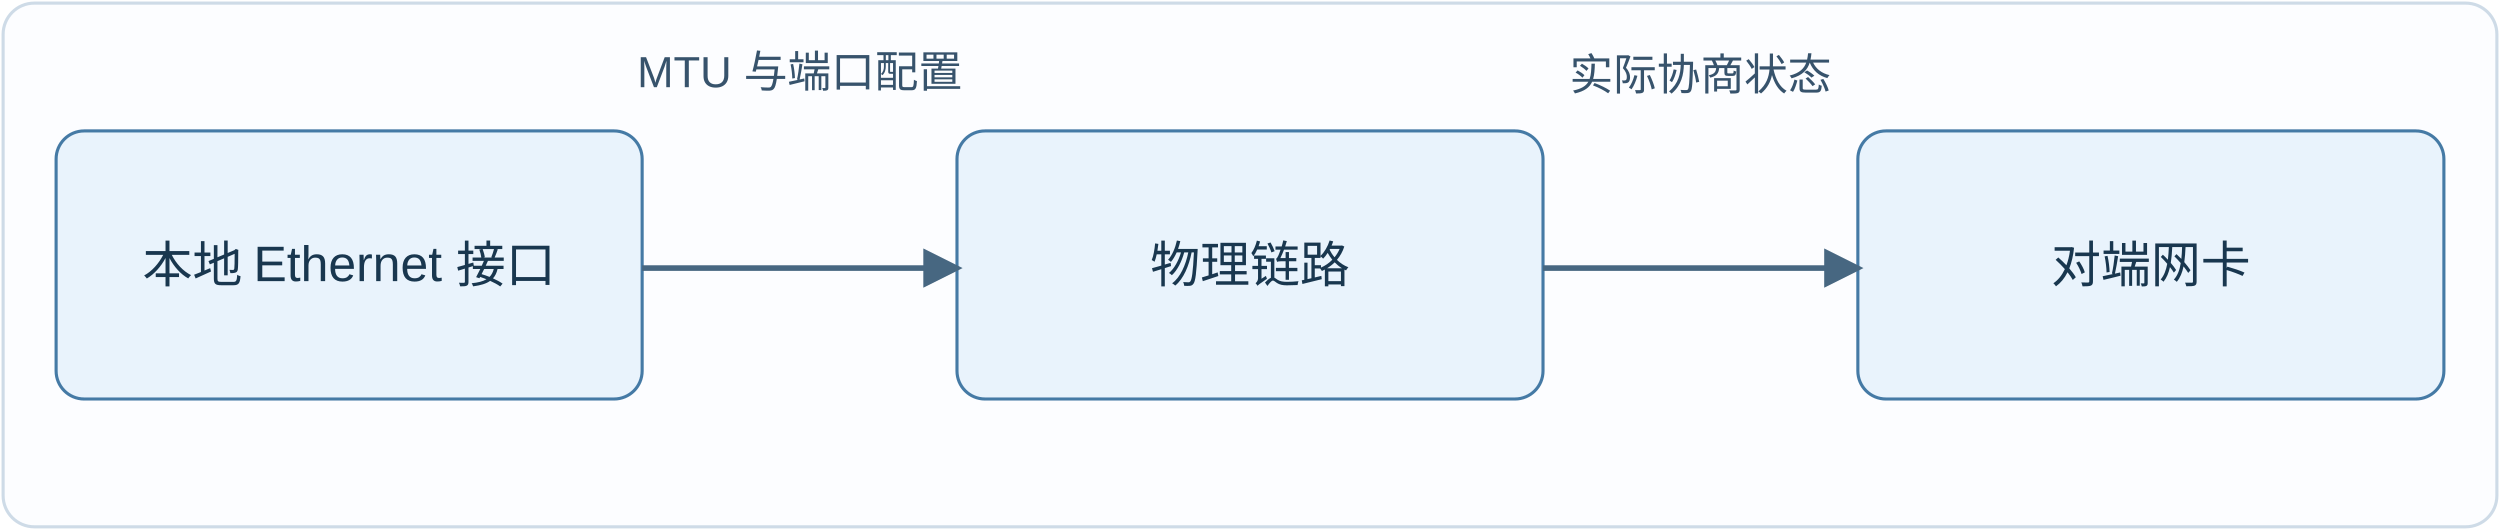
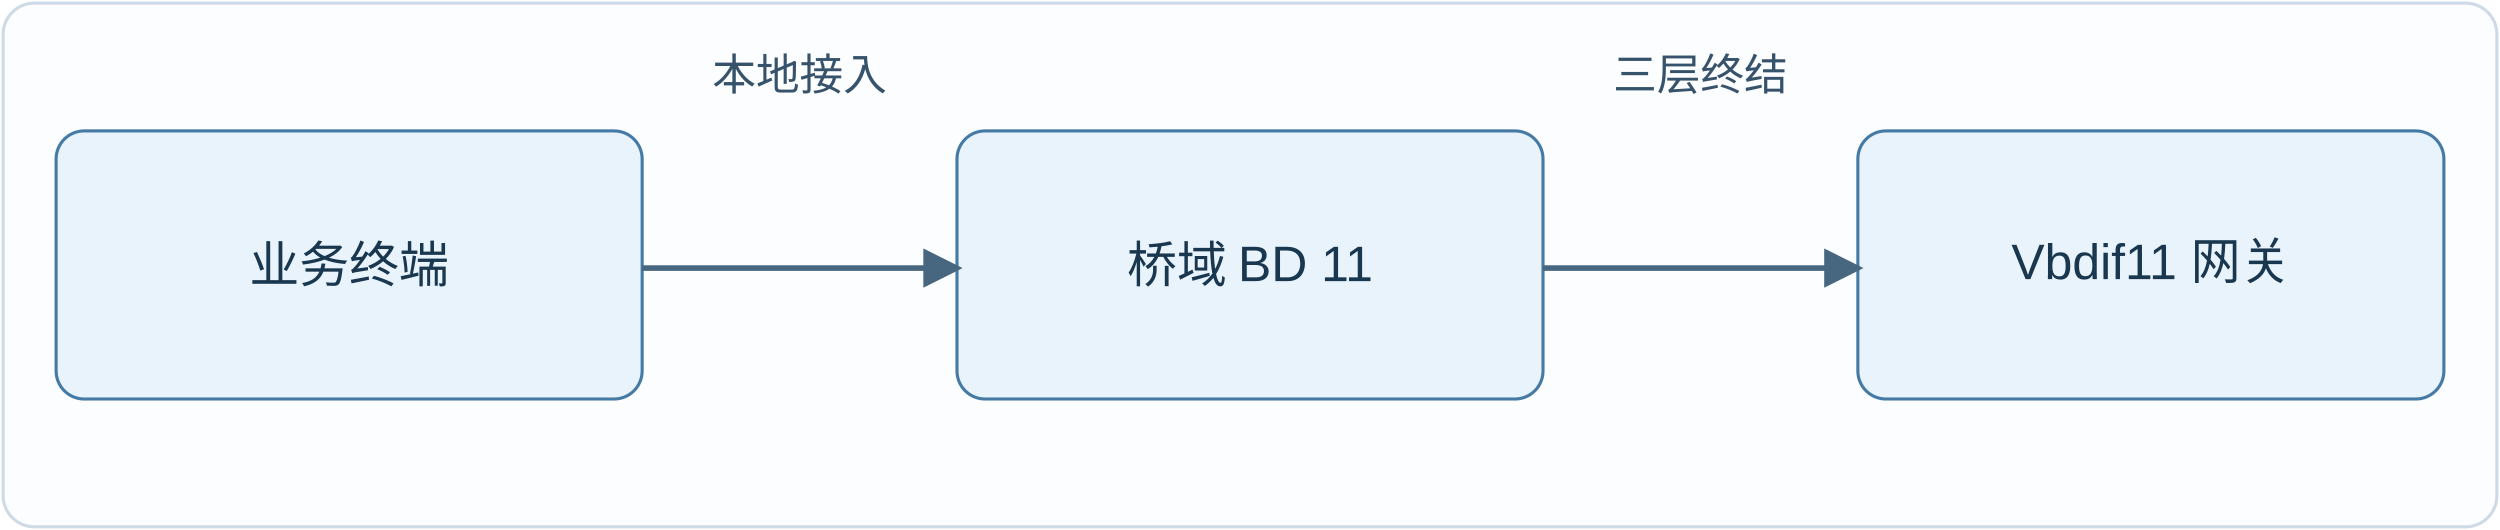
<svg xmlns="http://www.w3.org/2000/svg" viewBox="0 0 802 170" role="img" aria-labelledby="label">
  <defs>
    <marker id="arrow" markerWidth="7" markerHeight="7" refX="6" refY="3.5" orient="auto">
      <path d="M 0 0 L 7 3.5 L 0 7 Z" fill="#476781" />
    </marker>
  </defs>
  <rect x="1" y="1" width="800" height="168" rx="10" fill="#fcfdff" stroke="#cedbe7" />
  <g font-family="Arial, Microsoft YaHei, PingFang SC, sans-serif" text-anchor="middle" dominant-baseline="middle">
    <rect x="18" y="42" width="188" height="86" rx="9" fill="#e9f3fc" stroke="#457aa5" />
-     <text x="112" y="85" font-size="16" fill="#19374f">本地 Ethernet 接口</text>
+     <text x="112" y="85" font-size="16" fill="#19374f">业务终端</text>
    <rect x="307" y="42" width="188" height="86" rx="9" fill="#e9f3fc" stroke="#457aa5" />
-     <text x="401" y="85" font-size="16" fill="#19374f">物理链路</text>
+     <text x="401" y="85" font-size="16" fill="#19374f">桥域 BD 11</text>
    <rect x="596" y="42" width="188" height="86" rx="9" fill="#e9f3fc" stroke="#457aa5" />
-     <text x="690" y="85" font-size="16" fill="#19374f">对端网卡</text>
+     <text x="690" y="85" font-size="16" fill="#19374f">Vbdif11 网关</text>
    <path d="M 206 86 L 307 86" stroke="#476781" stroke-width="1.8" marker-end="url(#arrow)" fill="none" />
-     <text x="256.5" y="24" font-size="14" fill="#37536c">MTU 与端口配置</text>
+     <text x="256.5" y="24" font-size="14" fill="#37536c">本地接入</text>
    <path d="M 495 86 L 596 86" stroke="#476781" stroke-width="1.8" marker-end="url(#arrow)" fill="none" />
-     <text x="545.5" y="24" font-size="14" fill="#37536c">实际协商状态</text>
+     <text x="545.5" y="24" font-size="14" fill="#37536c">三层终结</text>
  </g>
</svg>
